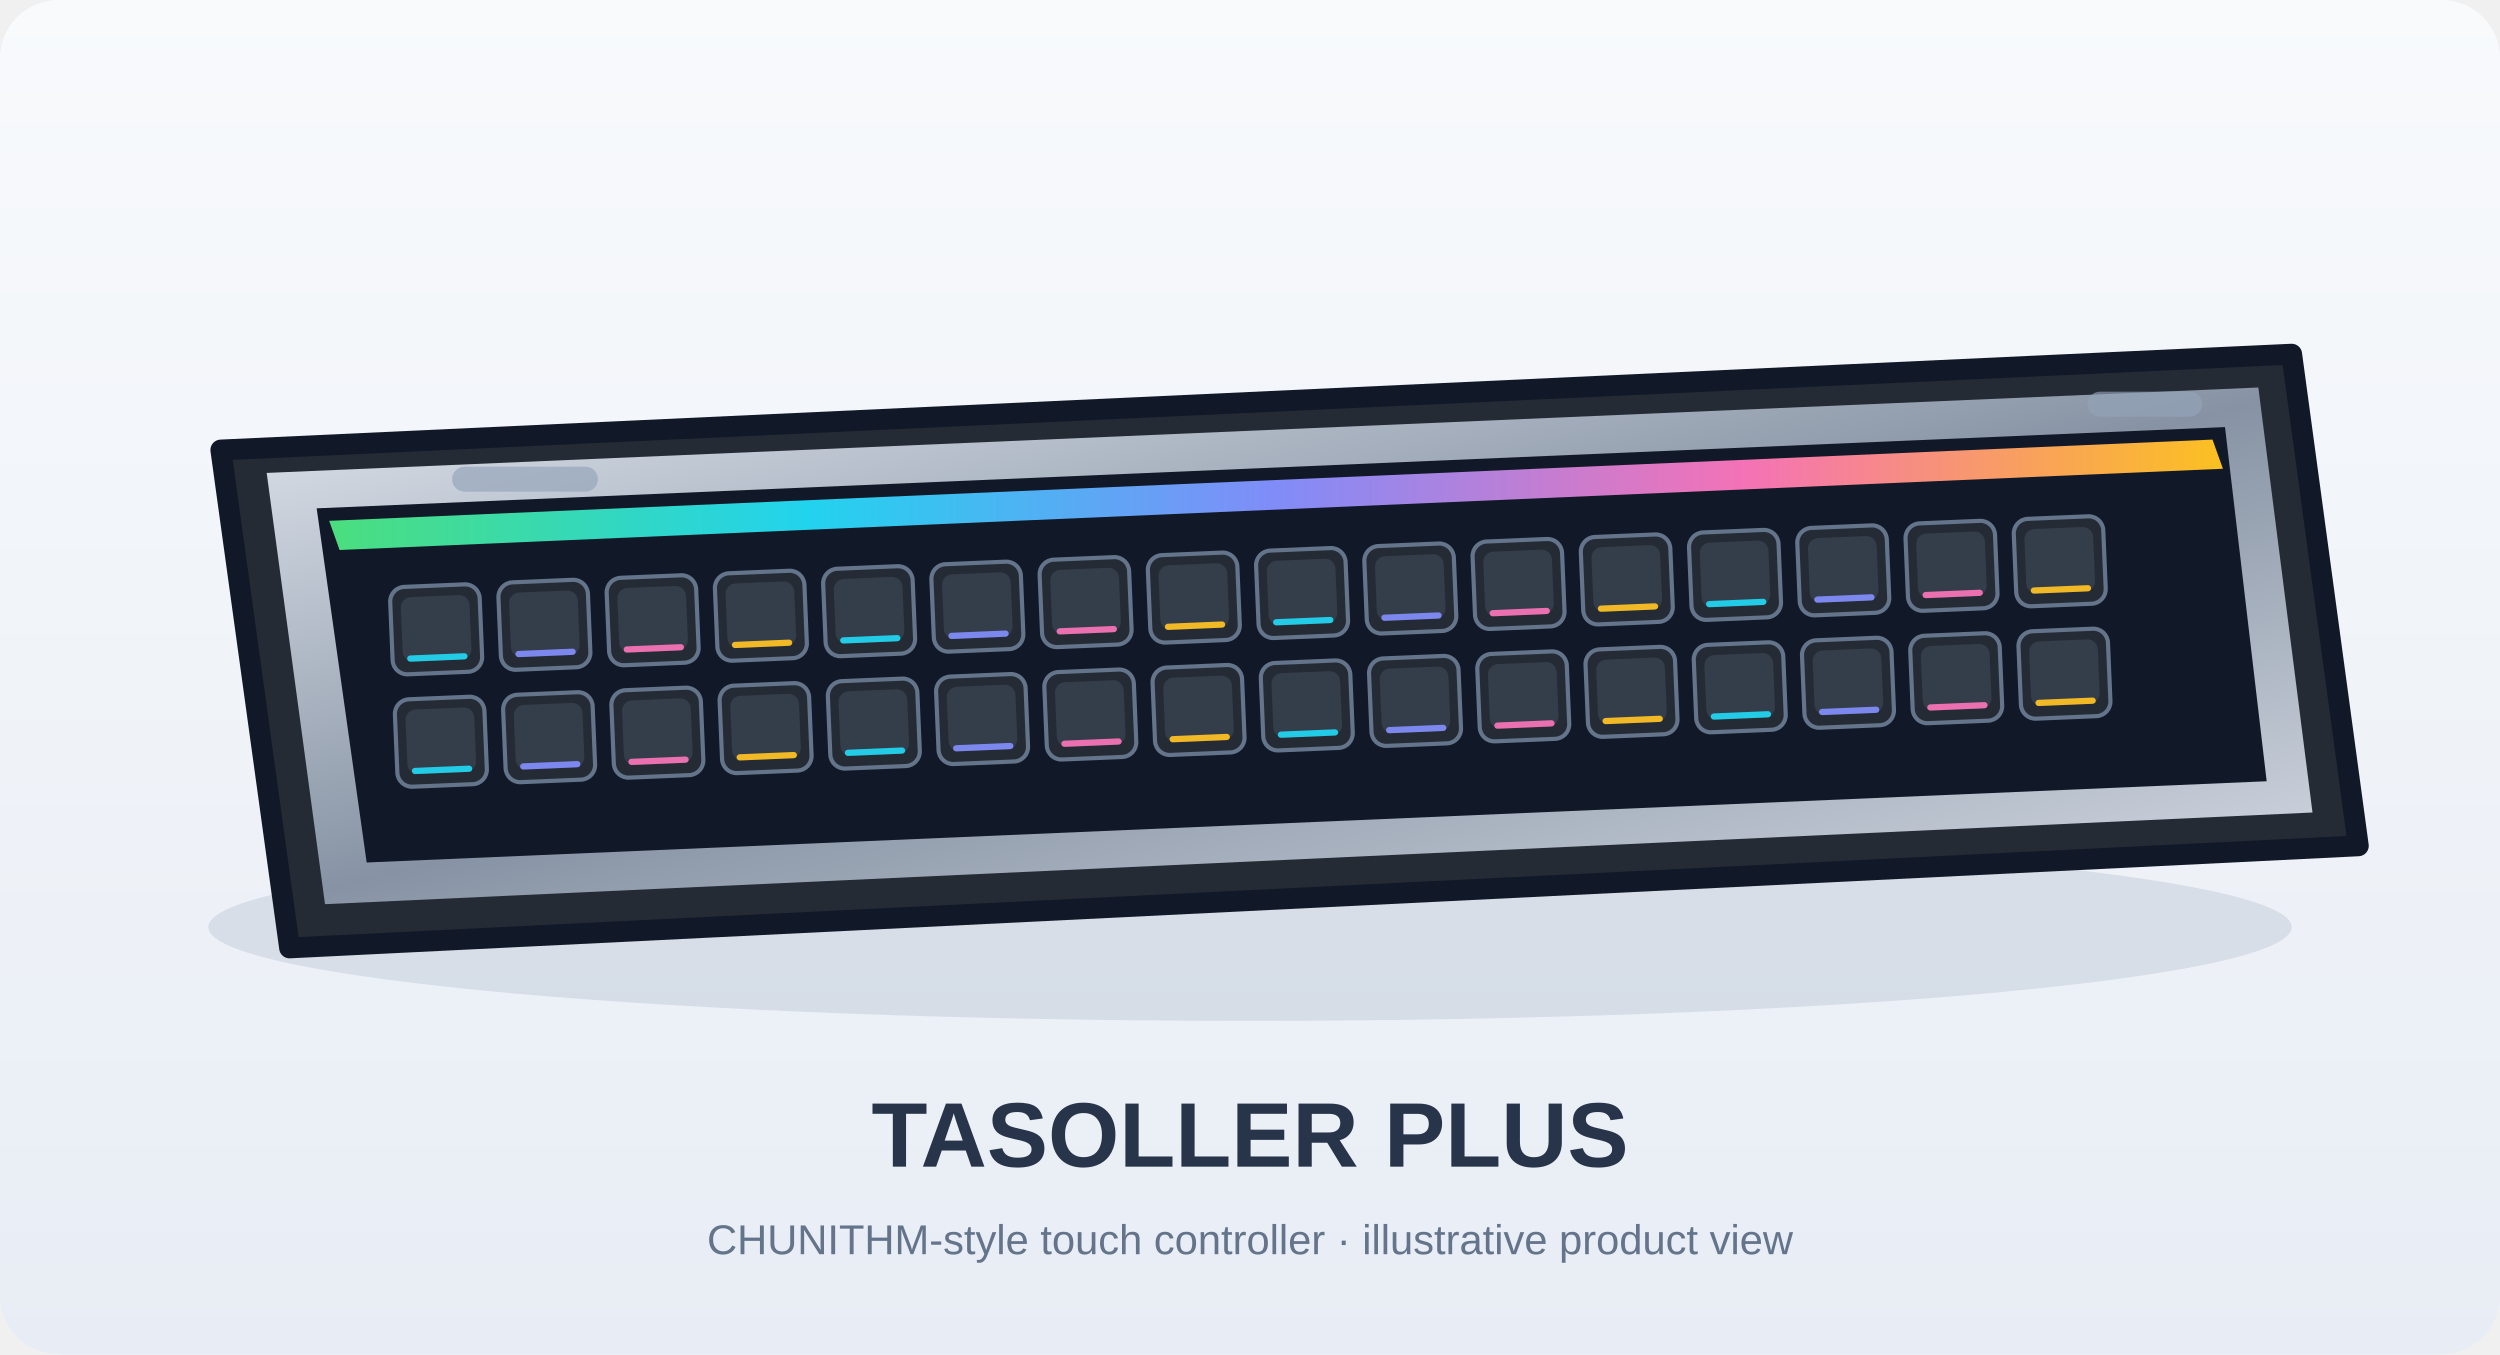
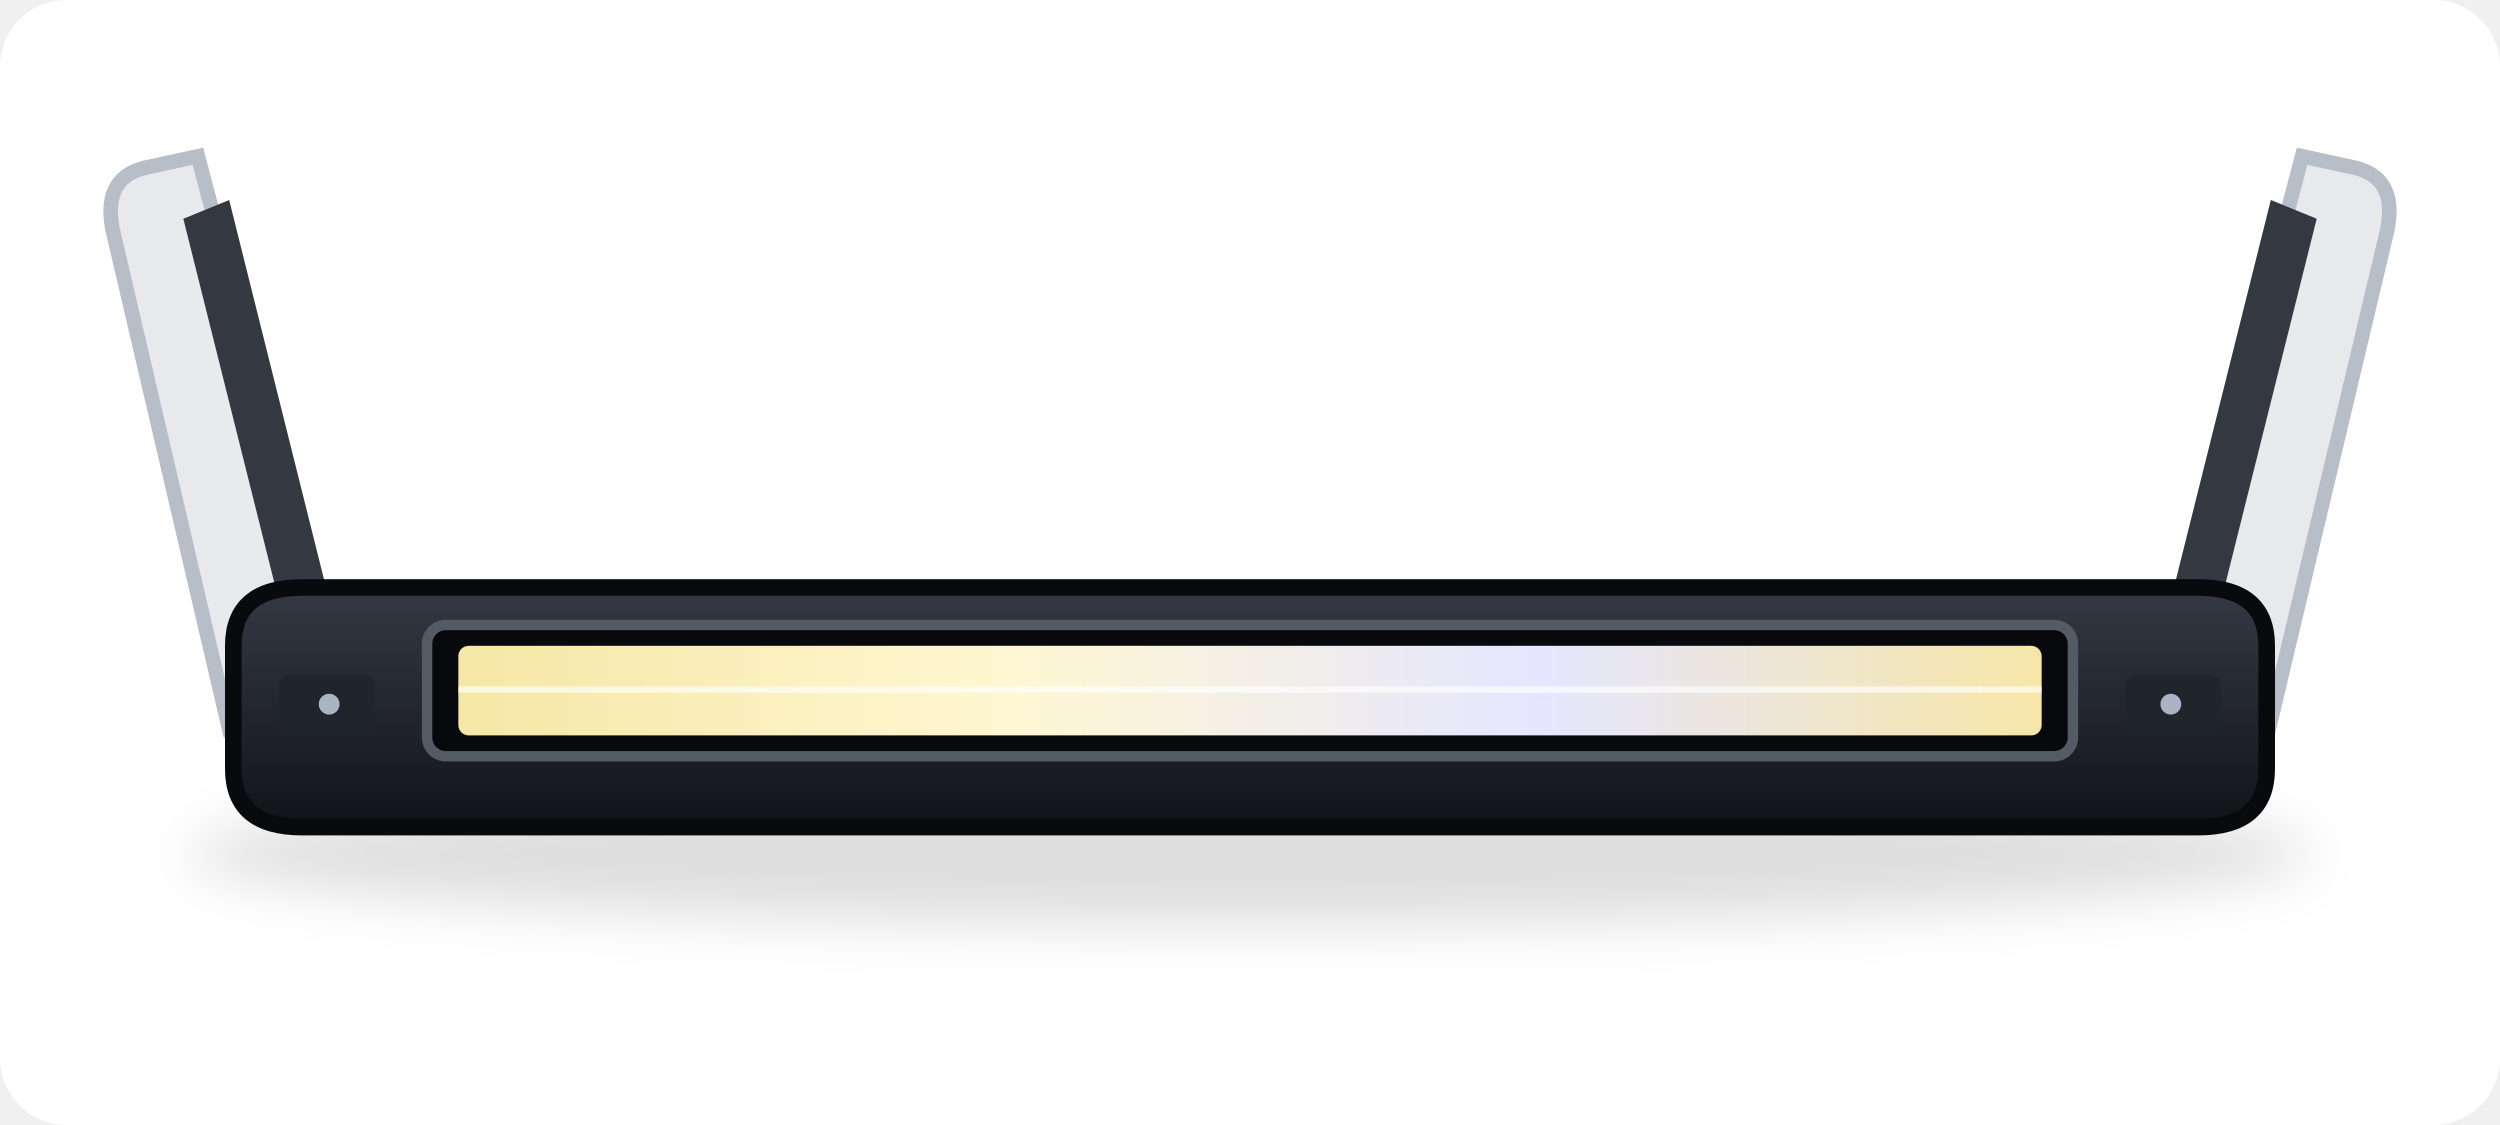
- <svg xmlns="http://www.w3.org/2000/svg" width="1200" height="650" viewBox="0 0 1200 650">
+ <svg xmlns="http://www.w3.org/2000/svg" width="1200" height="540" viewBox="0 0 1200 540">
  <defs>
-     <linearGradient id="bg" x1="0" y1="0" x2="0" y2="1">
-       <stop offset="0" stop-color="#f8fafc" />
-       <stop offset="1" stop-color="#e8edf5" />
+     <linearGradient id="body" x1="0" y1="0" x2="0" y2="1">
+       <stop offset="0" stop-color="#343944" />
+       <stop offset="1" stop-color="#111318" />
    </linearGradient>
-     <linearGradient id="metal" x1="0" y1="0" x2="1" y2="1">
-       <stop offset="0" stop-color="#dfe5ed" />
-       <stop offset=".5" stop-color="#8793a4" />
-       <stop offset="1" stop-color="#d5dbe4" />
+     <linearGradient id="light" x1="0" y1="0" x2="1" y2="0">
+       <stop offset="0" stop-color="#f5e7a4" />
+       <stop offset=".35" stop-color="#fff7d2" />
+       <stop offset=".68" stop-color="#e5e6ff" />
+       <stop offset="1" stop-color="#f7e6a6" />
    </linearGradient>
-     <linearGradient id="rgb">
-       <stop stop-color="#4ade80" />
-       <stop offset=".25" stop-color="#22d3ee" />
-       <stop offset=".5" stop-color="#818cf8" />
-       <stop offset=".75" stop-color="#f472b6" />
-       <stop offset="1" stop-color="#fbbf24" />
-     </linearGradient>
+     <filter id="shadow" x="-20%" y="-30%" width="140%" height="180%">
+       <feGaussianBlur stdDeviation="13" />
+     </filter>
  </defs>
-   <rect width="1200" height="650" rx="28" fill="url(#bg)" />
-   <ellipse cx="600" cy="445" rx="500" ry="45" fill="#94a3b8" opacity=".25" />
-   <g transform="translate(72 170)">
-     <path d="M34 46 1028 0 1060 236 67 285Z" fill="#252b35" stroke="#111827" stroke-width="10" stroke-linejoin="round" />
-     <path d="M56 57 1012 16 1038 220 84 264Z" fill="url(#metal)" />
-     <path d="M80 74 996 35 1016 205 104 244Z" fill="#111827" />
-     <path d="M86 80 990 41 995 55 91 94Z" fill="url(#rgb)" />
-     <g transform="translate(115 112) rotate(-2.4)">
-       <rect x="0" y="0" width="43" height="42" rx="7" fill="#252b35" stroke="#64748b" stroke-width="2" />
-       <rect x="5" y="5" width="33" height="31" rx="5" fill="#343d4a" />
-       <rect x="7" y="33" width="29" height="3" rx="1.5" fill="#22d3ee" opacity=".95" />
-       <rect x="52" y="0" width="43" height="42" rx="7" fill="#252b35" stroke="#64748b" stroke-width="2" />
-       <rect x="57" y="5" width="33" height="31" rx="5" fill="#343d4a" />
-       <rect x="59" y="33" width="29" height="3" rx="1.5" fill="#818cf8" opacity=".95" />
-       <rect x="104" y="0" width="43" height="42" rx="7" fill="#252b35" stroke="#64748b" stroke-width="2" />
-       <rect x="109" y="5" width="33" height="31" rx="5" fill="#343d4a" />
-       <rect x="111" y="33" width="29" height="3" rx="1.5" fill="#f472b6" opacity=".95" />
-       <rect x="156" y="0" width="43" height="42" rx="7" fill="#252b35" stroke="#64748b" stroke-width="2" />
-       <rect x="161" y="5" width="33" height="31" rx="5" fill="#343d4a" />
-       <rect x="163" y="33" width="29" height="3" rx="1.5" fill="#fbbf24" opacity=".95" />
-       <rect x="208" y="0" width="43" height="42" rx="7" fill="#252b35" stroke="#64748b" stroke-width="2" />
-       <rect x="213" y="5" width="33" height="31" rx="5" fill="#343d4a" />
-       <rect x="215" y="33" width="29" height="3" rx="1.5" fill="#22d3ee" opacity=".95" />
-       <rect x="260" y="0" width="43" height="42" rx="7" fill="#252b35" stroke="#64748b" stroke-width="2" />
-       <rect x="265" y="5" width="33" height="31" rx="5" fill="#343d4a" />
-       <rect x="267" y="33" width="29" height="3" rx="1.5" fill="#818cf8" opacity=".95" />
-       <rect x="312" y="0" width="43" height="42" rx="7" fill="#252b35" stroke="#64748b" stroke-width="2" />
-       <rect x="317" y="5" width="33" height="31" rx="5" fill="#343d4a" />
-       <rect x="319" y="33" width="29" height="3" rx="1.5" fill="#f472b6" opacity=".95" />
-       <rect x="364" y="0" width="43" height="42" rx="7" fill="#252b35" stroke="#64748b" stroke-width="2" />
-       <rect x="369" y="5" width="33" height="31" rx="5" fill="#343d4a" />
-       <rect x="371" y="33" width="29" height="3" rx="1.5" fill="#fbbf24" opacity=".95" />
-       <rect x="416" y="0" width="43" height="42" rx="7" fill="#252b35" stroke="#64748b" stroke-width="2" />
-       <rect x="421" y="5" width="33" height="31" rx="5" fill="#343d4a" />
-       <rect x="423" y="33" width="29" height="3" rx="1.5" fill="#22d3ee" opacity=".95" />
-       <rect x="468" y="0" width="43" height="42" rx="7" fill="#252b35" stroke="#64748b" stroke-width="2" />
-       <rect x="473" y="5" width="33" height="31" rx="5" fill="#343d4a" />
-       <rect x="475" y="33" width="29" height="3" rx="1.5" fill="#818cf8" opacity=".95" />
-       <rect x="520" y="0" width="43" height="42" rx="7" fill="#252b35" stroke="#64748b" stroke-width="2" />
-       <rect x="525" y="5" width="33" height="31" rx="5" fill="#343d4a" />
-       <rect x="527" y="33" width="29" height="3" rx="1.5" fill="#f472b6" opacity=".95" />
-       <rect x="572" y="0" width="43" height="42" rx="7" fill="#252b35" stroke="#64748b" stroke-width="2" />
-       <rect x="577" y="5" width="33" height="31" rx="5" fill="#343d4a" />
-       <rect x="579" y="33" width="29" height="3" rx="1.5" fill="#fbbf24" opacity=".95" />
-       <rect x="624" y="0" width="43" height="42" rx="7" fill="#252b35" stroke="#64748b" stroke-width="2" />
-       <rect x="629" y="5" width="33" height="31" rx="5" fill="#343d4a" />
-       <rect x="631" y="33" width="29" height="3" rx="1.5" fill="#22d3ee" opacity=".95" />
-       <rect x="676" y="0" width="43" height="42" rx="7" fill="#252b35" stroke="#64748b" stroke-width="2" />
-       <rect x="681" y="5" width="33" height="31" rx="5" fill="#343d4a" />
-       <rect x="683" y="33" width="29" height="3" rx="1.5" fill="#818cf8" opacity=".95" />
-       <rect x="728" y="0" width="43" height="42" rx="7" fill="#252b35" stroke="#64748b" stroke-width="2" />
-       <rect x="733" y="5" width="33" height="31" rx="5" fill="#343d4a" />
-       <rect x="735" y="33" width="29" height="3" rx="1.5" fill="#f472b6" opacity=".95" />
-       <rect x="780" y="0" width="43" height="42" rx="7" fill="#252b35" stroke="#64748b" stroke-width="2" />
-       <rect x="785" y="5" width="33" height="31" rx="5" fill="#343d4a" />
-       <rect x="787" y="33" width="29" height="3" rx="1.5" fill="#fbbf24" opacity=".95" />
-       <rect x="0" y="54" width="43" height="42" rx="7" fill="#252b35" stroke="#64748b" stroke-width="2" />
-       <rect x="5" y="59" width="33" height="31" rx="5" fill="#343d4a" />
-       <rect x="7" y="87" width="29" height="3" rx="1.5" fill="#22d3ee" opacity=".95" />
-       <rect x="52" y="54" width="43" height="42" rx="7" fill="#252b35" stroke="#64748b" stroke-width="2" />
-       <rect x="57" y="59" width="33" height="31" rx="5" fill="#343d4a" />
-       <rect x="59" y="87" width="29" height="3" rx="1.5" fill="#818cf8" opacity=".95" />
-       <rect x="104" y="54" width="43" height="42" rx="7" fill="#252b35" stroke="#64748b" stroke-width="2" />
-       <rect x="109" y="59" width="33" height="31" rx="5" fill="#343d4a" />
-       <rect x="111" y="87" width="29" height="3" rx="1.5" fill="#f472b6" opacity=".95" />
-       <rect x="156" y="54" width="43" height="42" rx="7" fill="#252b35" stroke="#64748b" stroke-width="2" />
-       <rect x="161" y="59" width="33" height="31" rx="5" fill="#343d4a" />
-       <rect x="163" y="87" width="29" height="3" rx="1.5" fill="#fbbf24" opacity=".95" />
-       <rect x="208" y="54" width="43" height="42" rx="7" fill="#252b35" stroke="#64748b" stroke-width="2" />
-       <rect x="213" y="59" width="33" height="31" rx="5" fill="#343d4a" />
-       <rect x="215" y="87" width="29" height="3" rx="1.5" fill="#22d3ee" opacity=".95" />
-       <rect x="260" y="54" width="43" height="42" rx="7" fill="#252b35" stroke="#64748b" stroke-width="2" />
-       <rect x="265" y="59" width="33" height="31" rx="5" fill="#343d4a" />
-       <rect x="267" y="87" width="29" height="3" rx="1.5" fill="#818cf8" opacity=".95" />
-       <rect x="312" y="54" width="43" height="42" rx="7" fill="#252b35" stroke="#64748b" stroke-width="2" />
-       <rect x="317" y="59" width="33" height="31" rx="5" fill="#343d4a" />
-       <rect x="319" y="87" width="29" height="3" rx="1.5" fill="#f472b6" opacity=".95" />
-       <rect x="364" y="54" width="43" height="42" rx="7" fill="#252b35" stroke="#64748b" stroke-width="2" />
-       <rect x="369" y="59" width="33" height="31" rx="5" fill="#343d4a" />
-       <rect x="371" y="87" width="29" height="3" rx="1.5" fill="#fbbf24" opacity=".95" />
-       <rect x="416" y="54" width="43" height="42" rx="7" fill="#252b35" stroke="#64748b" stroke-width="2" />
-       <rect x="421" y="59" width="33" height="31" rx="5" fill="#343d4a" />
-       <rect x="423" y="87" width="29" height="3" rx="1.5" fill="#22d3ee" opacity=".95" />
-       <rect x="468" y="54" width="43" height="42" rx="7" fill="#252b35" stroke="#64748b" stroke-width="2" />
-       <rect x="473" y="59" width="33" height="31" rx="5" fill="#343d4a" />
-       <rect x="475" y="87" width="29" height="3" rx="1.5" fill="#818cf8" opacity=".95" />
-       <rect x="520" y="54" width="43" height="42" rx="7" fill="#252b35" stroke="#64748b" stroke-width="2" />
-       <rect x="525" y="59" width="33" height="31" rx="5" fill="#343d4a" />
-       <rect x="527" y="87" width="29" height="3" rx="1.5" fill="#f472b6" opacity=".95" />
-       <rect x="572" y="54" width="43" height="42" rx="7" fill="#252b35" stroke="#64748b" stroke-width="2" />
-       <rect x="577" y="59" width="33" height="31" rx="5" fill="#343d4a" />
-       <rect x="579" y="87" width="29" height="3" rx="1.5" fill="#fbbf24" opacity=".95" />
-       <rect x="624" y="54" width="43" height="42" rx="7" fill="#252b35" stroke="#64748b" stroke-width="2" />
-       <rect x="629" y="59" width="33" height="31" rx="5" fill="#343d4a" />
-       <rect x="631" y="87" width="29" height="3" rx="1.5" fill="#22d3ee" opacity=".95" />
-       <rect x="676" y="54" width="43" height="42" rx="7" fill="#252b35" stroke="#64748b" stroke-width="2" />
-       <rect x="681" y="59" width="33" height="31" rx="5" fill="#343d4a" />
-       <rect x="683" y="87" width="29" height="3" rx="1.5" fill="#818cf8" opacity=".95" />
-       <rect x="728" y="54" width="43" height="42" rx="7" fill="#252b35" stroke="#64748b" stroke-width="2" />
-       <rect x="733" y="59" width="33" height="31" rx="5" fill="#343d4a" />
-       <rect x="735" y="87" width="29" height="3" rx="1.5" fill="#f472b6" opacity=".95" />
-       <rect x="780" y="54" width="43" height="42" rx="7" fill="#252b35" stroke="#64748b" stroke-width="2" />
-       <rect x="785" y="59" width="33" height="31" rx="5" fill="#343d4a" />
-       <rect x="787" y="87" width="29" height="3" rx="1.5" fill="#fbbf24" opacity=".95" />
-     </g>
-     <rect x="145" y="54" width="70" height="12" rx="6" fill="#94a3b8" opacity=".65" />
-     <rect x="930" y="18" width="55" height="12" rx="6" fill="#94a3b8" opacity=".65" />
-   </g>
-   <text x="600" y="560" font-family="Arial,Helvetica,sans-serif" font-size="44" font-weight="700" text-anchor="middle" fill="#273449">TASOLLER PLUS</text>
-   <text x="600" y="602" font-family="Arial,Helvetica,sans-serif" font-size="20" text-anchor="middle" fill="#64748b">CHUNITHM-style touch controller · illustrative product view</text>
+   <rect width="1200" height="540" rx="32" fill="#ffffff" />
+   <ellipse cx="600" cy="410" rx="510" ry="34" fill="#000000" opacity=".13" filter="url(#shadow)" />
+   <path d="M110 350 L54 110 Q49 84 72 80 L95 75 L164 338 Z" fill="#e7e9ed" stroke="#b8bec8" stroke-width="7" />
+   <path d="M1089 350 L1146 110 Q1151 84 1128 80 L1105 75 L1036 338 Z" fill="#e7e9ed" stroke="#b8bec8" stroke-width="7" />
+   <path d="M88 105 L110 96 L171 340 L148 345 Z" fill="#343841" />
+   <path d="M1112 105 L1090 96 L1029 340 L1052 345 Z" fill="#343841" />
+   <path d="M112 310 Q112 282 145 282 H1055 Q1088 282 1088 310 V369 Q1088 397 1055 397 H145 Q112 397 112 369 Z" fill="url(#body)" stroke="#090a0d" stroke-width="8" />
+   <rect x="205" y="300" width="790" height="63" rx="9" fill="#08090c" stroke="#555b65" stroke-width="5" />
+   <rect x="220" y="310" width="760" height="43" rx="5" fill="url(#light)" />
+   <path d="M220 331 H980" stroke="#ffffff" stroke-opacity=".65" stroke-width="3" />
+   <rect x="134" y="324" width="46" height="29" rx="5" fill="#20242b" />
+   <rect x="1020" y="324" width="46" height="29" rx="5" fill="#20242b" />
+   <circle cx="158" cy="338" r="5" fill="#aab4c4" />
+   <circle cx="1042" cy="338" r="5" fill="#aab4c4" />
</svg>
